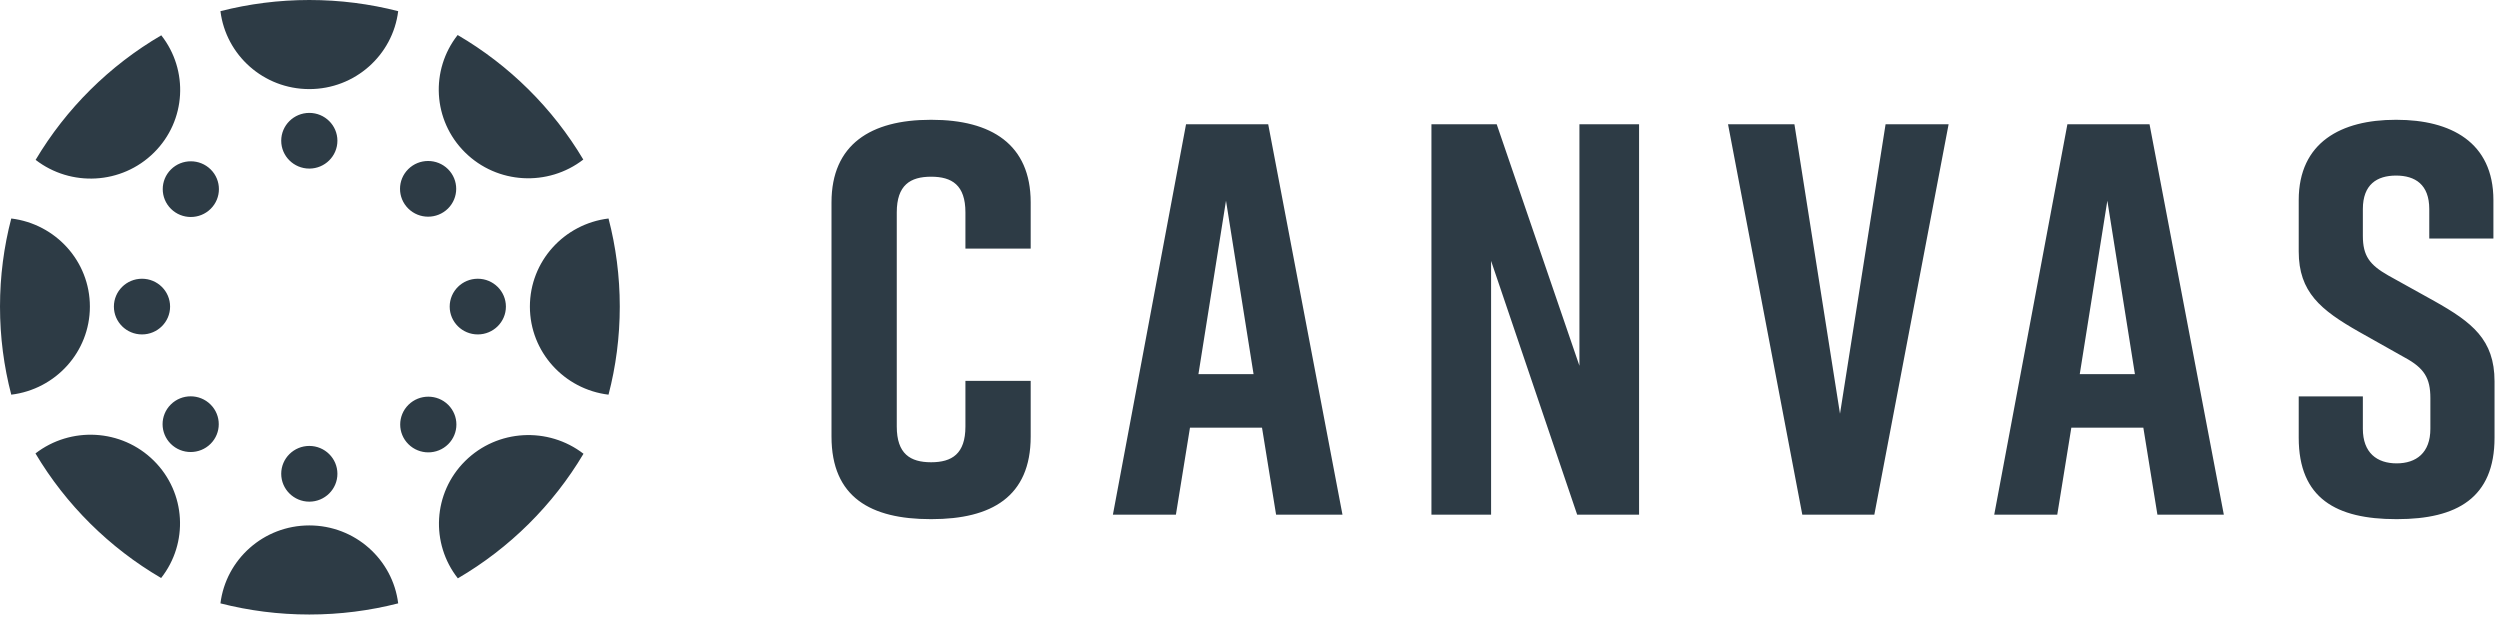
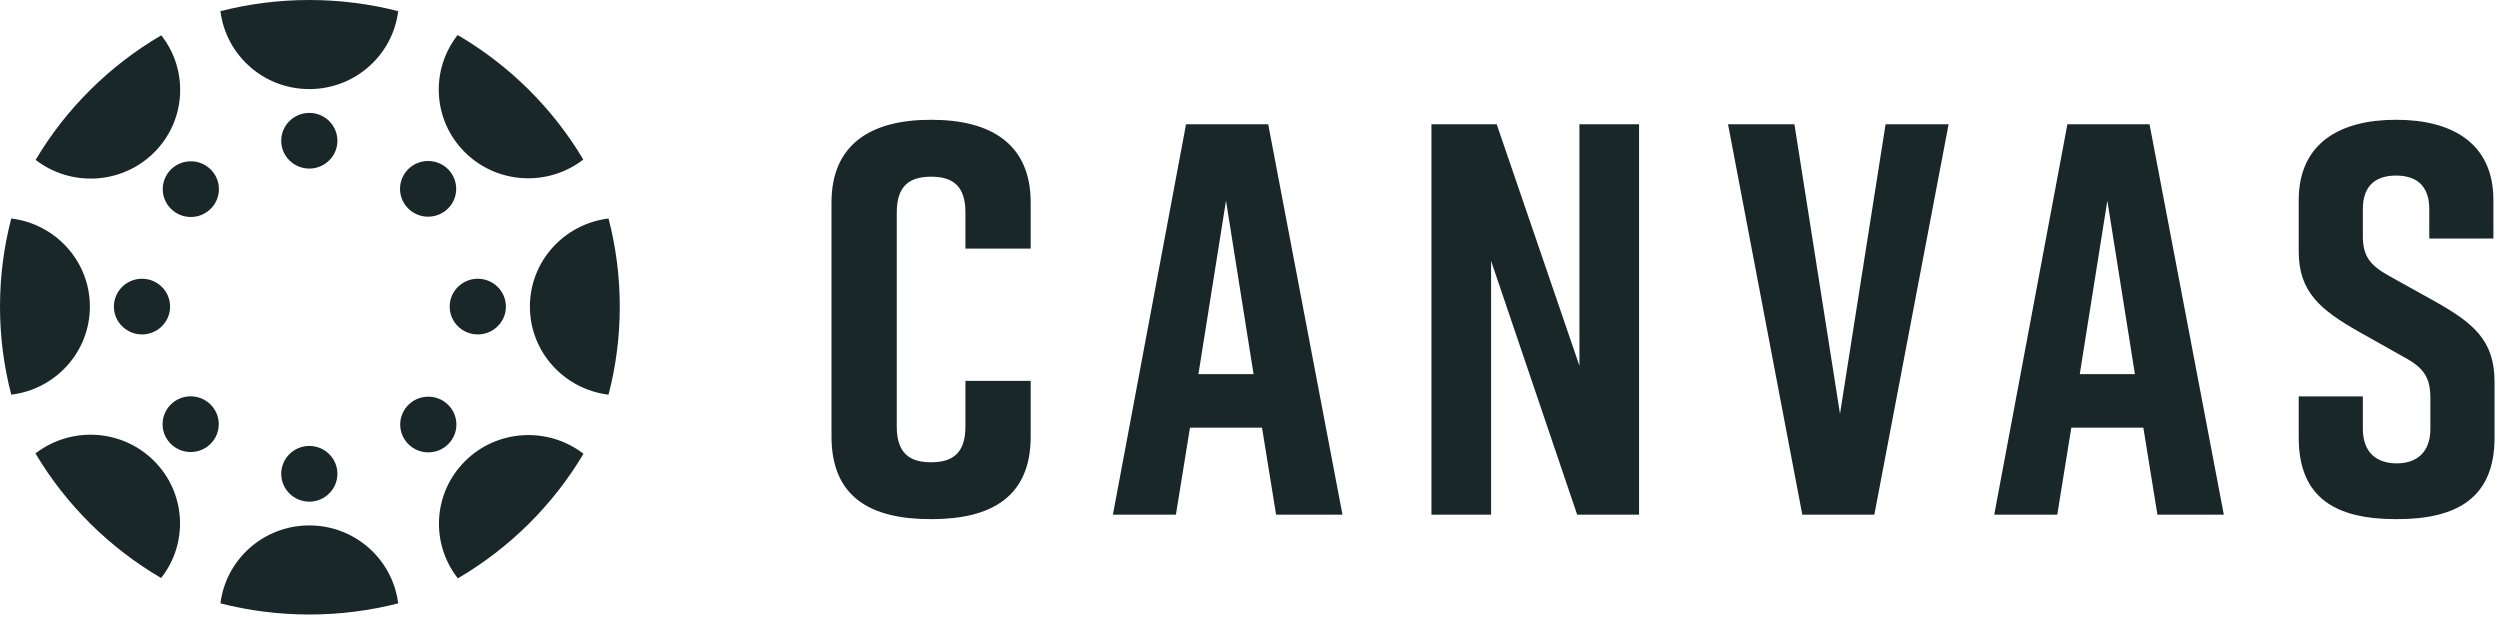
- <svg xmlns="http://www.w3.org/2000/svg" width="113" height="28" viewBox="0 0 113 28" fill="none">
+ <svg xmlns="http://www.w3.org/2000/svg" width="113" height="28" viewBox="0 0 113 28" fill="currentColor">
  <g id="Canvas logo / Light / Left">
-     <path id="Logo/Canvas Left" fill-rule="evenodd" clip-rule="evenodd" d="M13.981 4.027C16.05 4.027 17.752 2.489 17.998 0.505C16.714 0.176 15.369 0 13.981 0C12.594 0 11.248 0.176 9.964 0.505C10.21 2.489 11.913 4.027 13.981 4.027ZM0.509 9.876C2.511 10.12 4.063 11.807 4.063 13.858C4.063 15.907 2.512 17.596 0.509 17.839C0.177 16.568 0 15.232 0 13.858C0 12.482 0.177 11.148 0.509 9.876ZM5.148 13.858C5.148 13.163 5.716 12.599 6.418 12.599C7.119 12.599 7.688 13.163 7.688 13.858C7.688 14.553 7.119 15.116 6.418 15.116C5.716 15.116 5.148 14.553 5.148 13.858ZM23.951 13.858C23.951 15.907 25.502 17.596 27.505 17.839C27.837 16.568 28.014 15.232 28.014 13.858C28.014 12.482 27.837 11.148 27.505 9.876C25.502 10.12 23.951 11.807 23.951 13.858ZM20.326 13.858C20.326 13.163 20.894 12.599 21.596 12.599C22.297 12.599 22.867 13.163 22.867 13.858C22.867 14.553 22.297 15.116 21.596 15.116C20.894 15.116 20.326 14.553 20.326 13.858ZM13.98 23.749C11.912 23.749 10.21 25.288 9.964 27.272C11.248 27.601 12.593 27.776 13.981 27.776C15.369 27.776 16.714 27.601 17.998 27.272C17.752 25.288 16.049 23.749 13.98 23.749ZM12.711 21.415C12.711 20.72 13.28 20.156 13.981 20.156C14.682 20.156 15.251 20.72 15.251 21.415C15.251 22.11 14.682 22.675 13.981 22.675C13.28 22.675 12.711 22.11 12.711 21.415ZM26.365 7.212C24.776 8.44 22.478 8.333 21.016 6.885C19.555 5.437 19.447 3.158 20.686 1.583C23.027 2.95 24.986 4.892 26.365 7.212ZM7.29 1.596C8.529 3.171 8.421 5.45 6.96 6.898C5.499 8.347 3.199 8.454 1.61 7.226C2.99 4.905 4.948 2.964 7.29 1.596ZM12.711 6.361C12.711 5.666 13.28 5.103 13.981 5.103C14.682 5.103 15.251 5.666 15.251 6.361C15.251 7.056 14.682 7.62 13.981 7.62C13.28 7.62 12.711 7.056 12.711 6.361ZM20.695 26.141C19.456 24.566 19.564 22.287 21.025 20.838C22.486 19.391 24.785 19.284 26.374 20.51C24.995 22.831 23.036 24.773 20.695 26.141ZM18.461 18.298C17.965 18.79 17.965 19.587 18.461 20.078C18.957 20.57 19.762 20.57 20.258 20.078C20.753 19.587 20.753 18.79 20.258 18.298C19.762 17.807 18.957 17.807 18.461 18.298ZM7.727 7.659C7.232 8.15 7.232 8.948 7.727 9.439C8.222 9.931 9.027 9.931 9.523 9.439C10.019 8.948 10.019 8.15 9.523 7.659C9.027 7.168 8.222 7.168 7.727 7.659ZM20.249 9.426C20.744 8.934 20.744 8.137 20.249 7.645C19.753 7.154 18.948 7.154 18.453 7.645C17.957 8.137 17.957 8.934 18.453 9.426C18.948 9.917 19.753 9.917 20.249 9.426ZM1.603 20.495C3.192 19.268 5.492 19.375 6.953 20.823C8.414 22.272 8.523 24.55 7.283 26.126C4.942 24.758 2.983 22.816 1.603 20.495ZM7.72 18.283C7.225 18.774 7.225 19.572 7.72 20.063C8.216 20.554 9.021 20.554 9.516 20.063C10.012 19.572 10.012 18.774 9.516 18.283C9.021 17.791 8.216 17.791 7.72 18.283ZM42.111 23.465C44.807 23.465 46.587 22.457 46.587 19.734V17.216H43.637V19.28C43.637 20.515 43.027 20.894 42.086 20.894C41.145 20.894 40.534 20.515 40.534 19.28V9.6C40.534 8.365 41.145 7.987 42.086 7.987C43.027 7.987 43.637 8.365 43.637 9.6V11.236H46.587V9.147C46.587 6.525 44.807 5.415 42.111 5.415H42.06C39.364 5.415 37.584 6.525 37.584 9.147V19.734C37.584 22.482 39.364 23.465 42.06 23.465H42.111ZM56.661 16.911L55.415 9.071L54.169 16.911H56.661ZM57.043 19.331H53.787L53.151 23.263H50.303L53.609 5.617H57.323L60.68 23.263H57.679L57.043 19.331ZM64.701 5.617V23.263H67.397V11.793L71.288 23.263H74.086V5.617H71.39V16.533L67.651 5.617H64.701ZM84.72 23.263H81.464L78.107 5.617H81.108L83.168 18.701L85.228 5.617H88.077L84.72 23.263ZM95.252 9.071L96.498 16.911H94.005L95.252 9.071ZM93.624 19.331H96.879L97.515 23.263H100.517L97.159 5.617H93.446L90.139 23.263H92.988L93.624 19.331ZM109.803 10.782V9.449C109.803 8.34 109.166 7.936 108.302 7.936C107.437 7.936 106.801 8.34 106.801 9.449V10.659C106.801 11.567 107.107 11.97 107.946 12.449L110.032 13.608C111.735 14.566 112.753 15.348 112.753 17.238V19.785C112.753 22.507 111.049 23.465 108.353 23.465H108.302C105.606 23.465 103.902 22.532 103.902 19.785V17.916H106.801V19.381C106.801 20.465 107.437 20.944 108.327 20.944C109.218 20.944 109.853 20.465 109.853 19.381V17.995C109.853 17.087 109.574 16.634 108.683 16.154L106.623 14.995C104.894 14.012 103.902 13.205 103.902 11.365V9.045C103.902 6.424 105.835 5.415 108.276 5.415H108.327C110.769 5.415 112.702 6.424 112.702 9.045V10.782H109.803Z" fill="#2D3B45" />
+     <path id="Logo/Canvas Left" fill-rule="evenodd" clip-rule="evenodd" d="M13.981 4.027C16.05 4.027 17.752 2.489 17.998 0.505C16.714 0.176 15.369 0 13.981 0C12.594 0 11.248 0.176 9.964 0.505C10.21 2.489 11.913 4.027 13.981 4.027ZM0.509 9.876C2.511 10.12 4.063 11.807 4.063 13.858C4.063 15.907 2.512 17.596 0.509 17.839C0.177 16.568 0 15.232 0 13.858C0 12.482 0.177 11.148 0.509 9.876ZM5.148 13.858C5.148 13.163 5.716 12.599 6.418 12.599C7.119 12.599 7.688 13.163 7.688 13.858C7.688 14.553 7.119 15.116 6.418 15.116C5.716 15.116 5.148 14.553 5.148 13.858ZM23.951 13.858C23.951 15.907 25.502 17.596 27.505 17.839C27.837 16.568 28.014 15.232 28.014 13.858C28.014 12.482 27.837 11.148 27.505 9.876C25.502 10.12 23.951 11.807 23.951 13.858ZM20.326 13.858C20.326 13.163 20.894 12.599 21.596 12.599C22.297 12.599 22.867 13.163 22.867 13.858C22.867 14.553 22.297 15.116 21.596 15.116C20.894 15.116 20.326 14.553 20.326 13.858ZM13.98 23.749C11.912 23.749 10.21 25.288 9.964 27.272C11.248 27.601 12.593 27.776 13.981 27.776C15.369 27.776 16.714 27.601 17.998 27.272C17.752 25.288 16.049 23.749 13.98 23.749ZM12.711 21.415C12.711 20.72 13.28 20.156 13.981 20.156C14.682 20.156 15.251 20.72 15.251 21.415C15.251 22.11 14.682 22.675 13.981 22.675C13.28 22.675 12.711 22.11 12.711 21.415ZM26.365 7.212C24.776 8.44 22.478 8.333 21.016 6.885C19.555 5.437 19.447 3.158 20.686 1.583C23.027 2.95 24.986 4.892 26.365 7.212ZM7.29 1.596C8.529 3.171 8.421 5.45 6.96 6.898C5.499 8.347 3.199 8.454 1.61 7.226C2.99 4.905 4.948 2.964 7.29 1.596ZM12.711 6.361C12.711 5.666 13.28 5.103 13.981 5.103C14.682 5.103 15.251 5.666 15.251 6.361C15.251 7.056 14.682 7.62 13.981 7.62C13.28 7.62 12.711 7.056 12.711 6.361ZM20.695 26.141C19.456 24.566 19.564 22.287 21.025 20.838C22.486 19.391 24.785 19.284 26.374 20.51C24.995 22.831 23.036 24.773 20.695 26.141ZM18.461 18.298C17.965 18.79 17.965 19.587 18.461 20.078C18.957 20.57 19.762 20.57 20.258 20.078C20.753 19.587 20.753 18.79 20.258 18.298C19.762 17.807 18.957 17.807 18.461 18.298ZM7.727 7.659C7.232 8.15 7.232 8.948 7.727 9.439C8.222 9.931 9.027 9.931 9.523 9.439C10.019 8.948 10.019 8.15 9.523 7.659C9.027 7.168 8.222 7.168 7.727 7.659ZM20.249 9.426C20.744 8.934 20.744 8.137 20.249 7.645C19.753 7.154 18.948 7.154 18.453 7.645C17.957 8.137 17.957 8.934 18.453 9.426C18.948 9.917 19.753 9.917 20.249 9.426ZM1.603 20.495C3.192 19.268 5.492 19.375 6.953 20.823C8.414 22.272 8.523 24.55 7.283 26.126C4.942 24.758 2.983 22.816 1.603 20.495ZM7.72 18.283C7.225 18.774 7.225 19.572 7.72 20.063C8.216 20.554 9.021 20.554 9.516 20.063C10.012 19.572 10.012 18.774 9.516 18.283C9.021 17.791 8.216 17.791 7.72 18.283ZM42.111 23.465C44.807 23.465 46.587 22.457 46.587 19.734V17.216H43.637V19.28C43.637 20.515 43.027 20.894 42.086 20.894C41.145 20.894 40.534 20.515 40.534 19.28V9.6C40.534 8.365 41.145 7.987 42.086 7.987C43.027 7.987 43.637 8.365 43.637 9.6V11.236H46.587V9.147C46.587 6.525 44.807 5.415 42.111 5.415H42.06C39.364 5.415 37.584 6.525 37.584 9.147V19.734C37.584 22.482 39.364 23.465 42.06 23.465H42.111ZM56.661 16.911L55.415 9.071L54.169 16.911H56.661ZM57.043 19.331H53.787L53.151 23.263H50.303L53.609 5.617H57.323L60.68 23.263H57.679L57.043 19.331ZM64.701 5.617V23.263H67.397V11.793L71.288 23.263H74.086V5.617H71.39V16.533L67.651 5.617H64.701ZM84.72 23.263H81.464L78.107 5.617H81.108L83.168 18.701L85.228 5.617H88.077L84.72 23.263ZM95.252 9.071L96.498 16.911H94.005L95.252 9.071ZM93.624 19.331H96.879L97.515 23.263H100.517L97.159 5.617H93.446L90.139 23.263H92.988L93.624 19.331ZM109.803 10.782V9.449C109.803 8.34 109.166 7.936 108.302 7.936C107.437 7.936 106.801 8.34 106.801 9.449V10.659C106.801 11.567 107.107 11.97 107.946 12.449L110.032 13.608C111.735 14.566 112.753 15.348 112.753 17.238V19.785C112.753 22.507 111.049 23.465 108.353 23.465H108.302C105.606 23.465 103.902 22.532 103.902 19.785V17.916H106.801V19.381C106.801 20.465 107.437 20.944 108.327 20.944C109.218 20.944 109.853 20.465 109.853 19.381V17.995C109.853 17.087 109.574 16.634 108.683 16.154L106.623 14.995C104.894 14.012 103.902 13.205 103.902 11.365V9.045C103.902 6.424 105.835 5.415 108.276 5.415H108.327C110.769 5.415 112.702 6.424 112.702 9.045V10.782H109.803Z" fill="#1A2729" />
  </g>
</svg>
